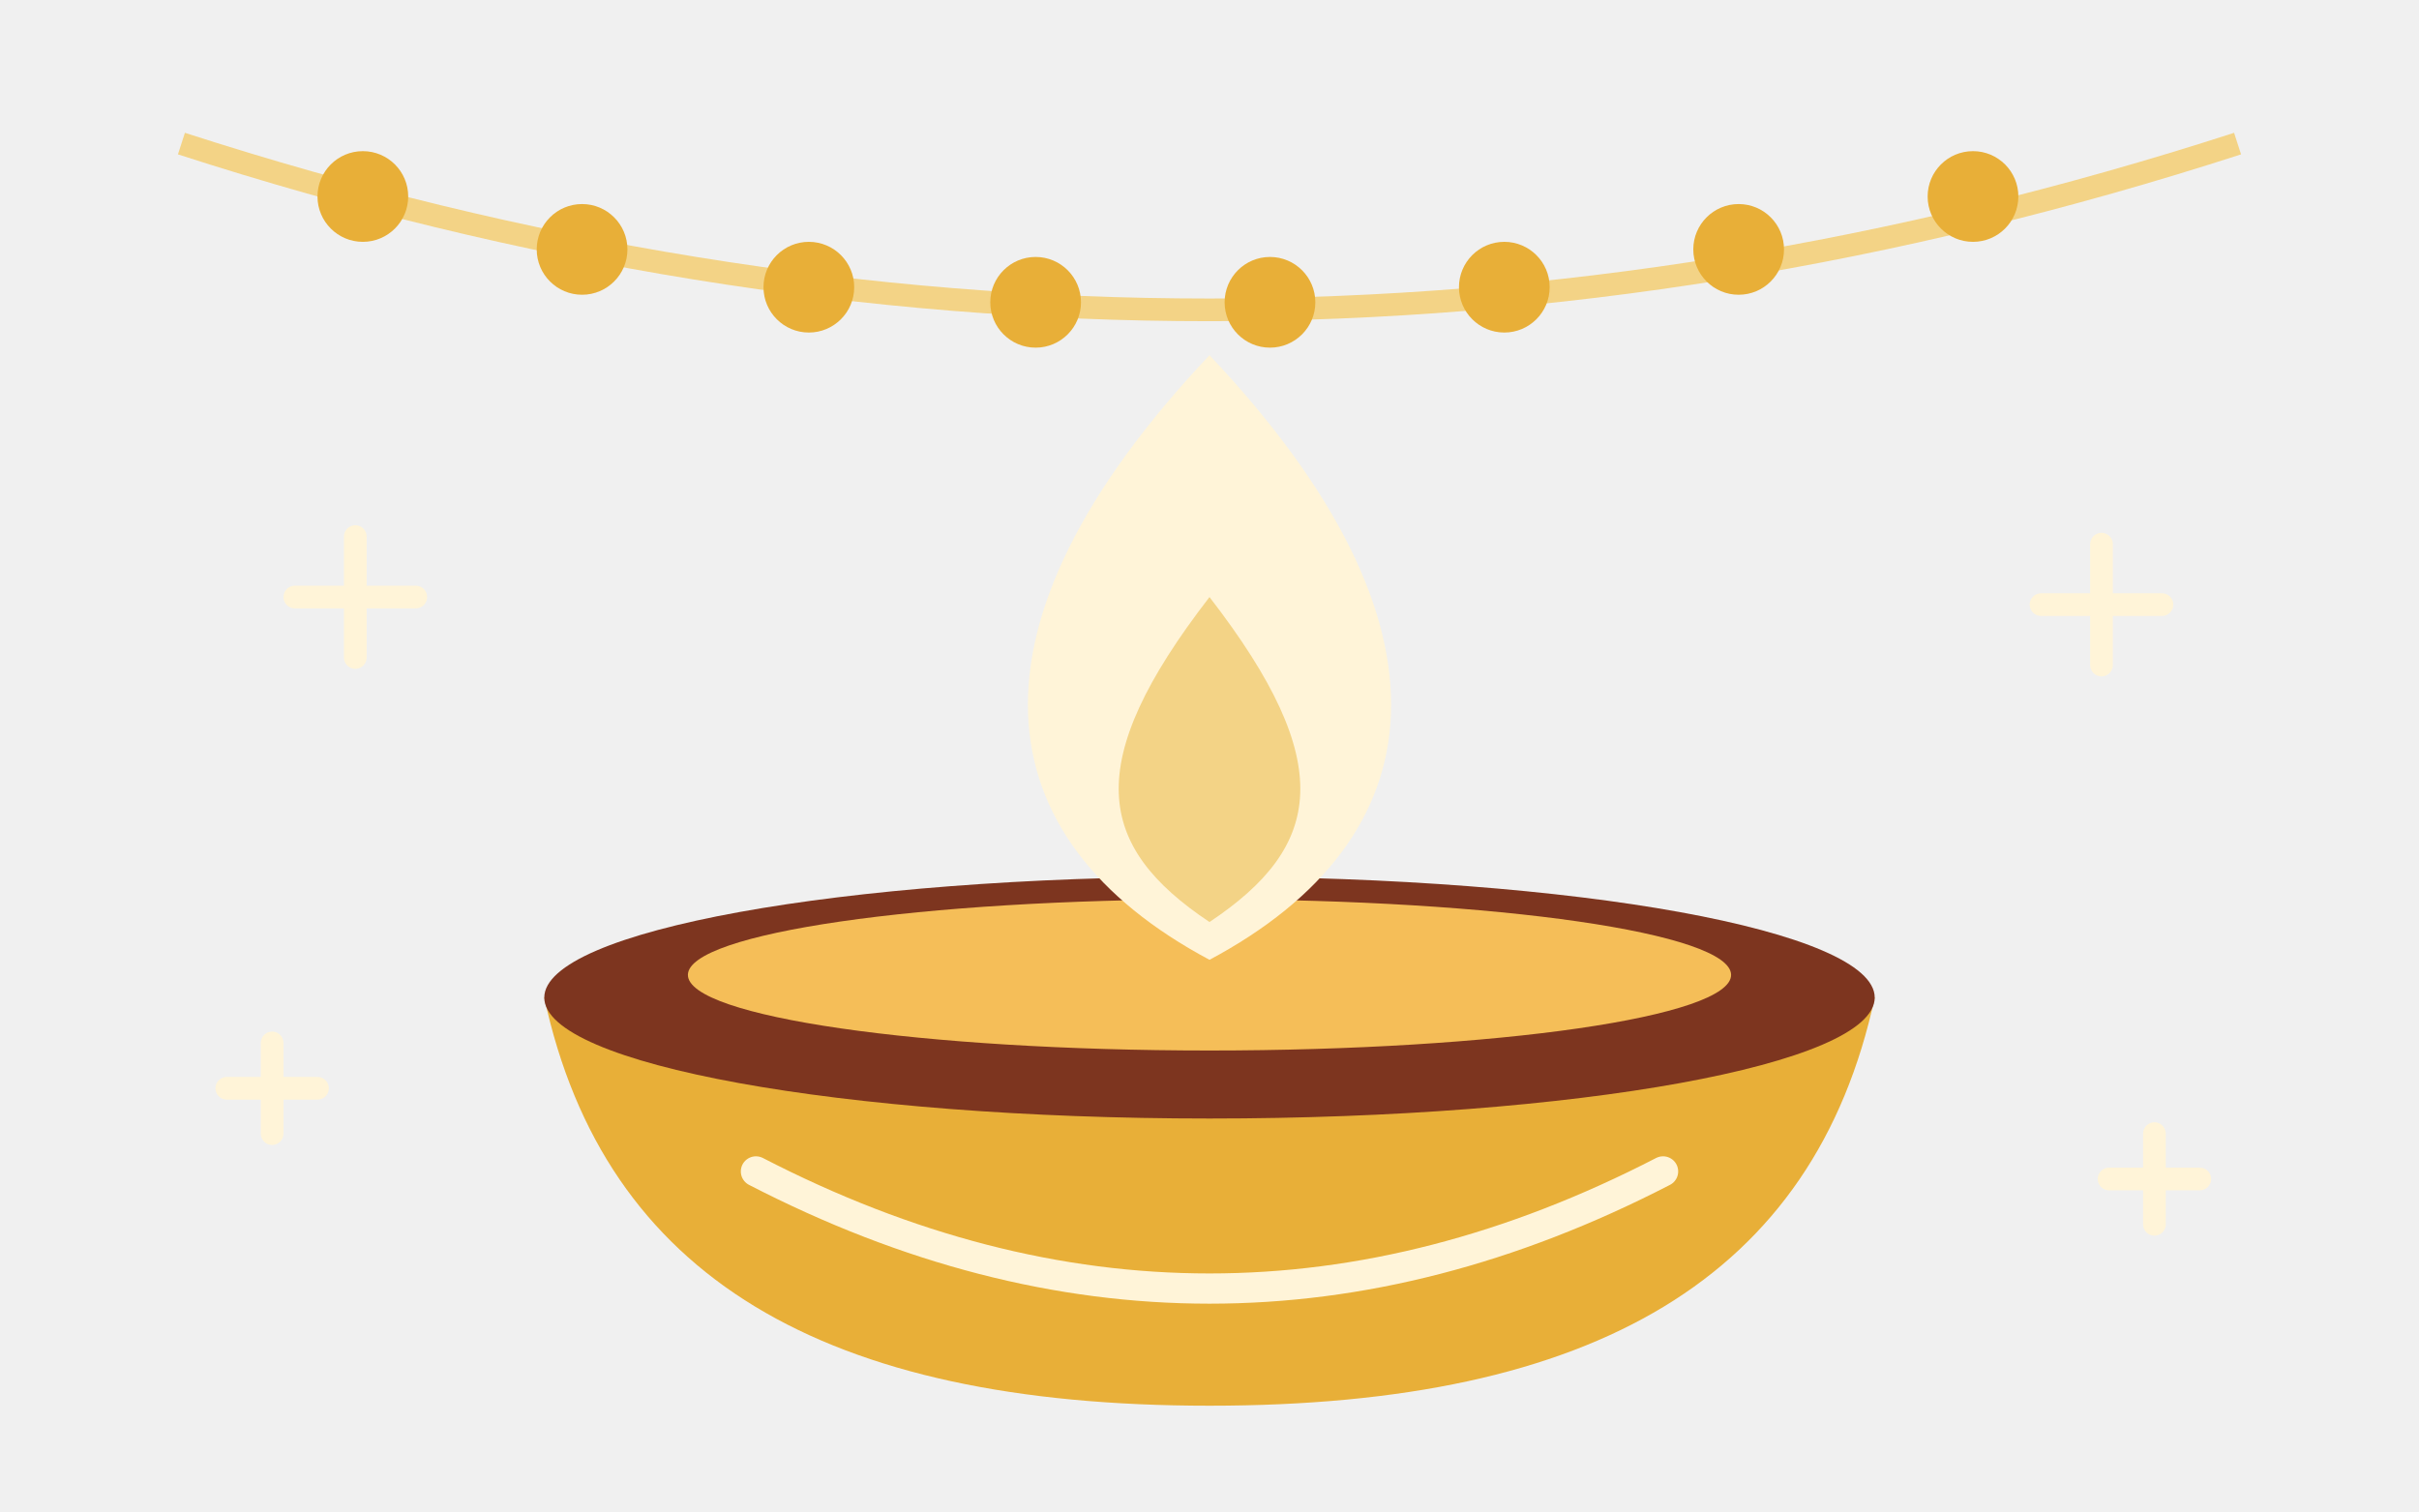
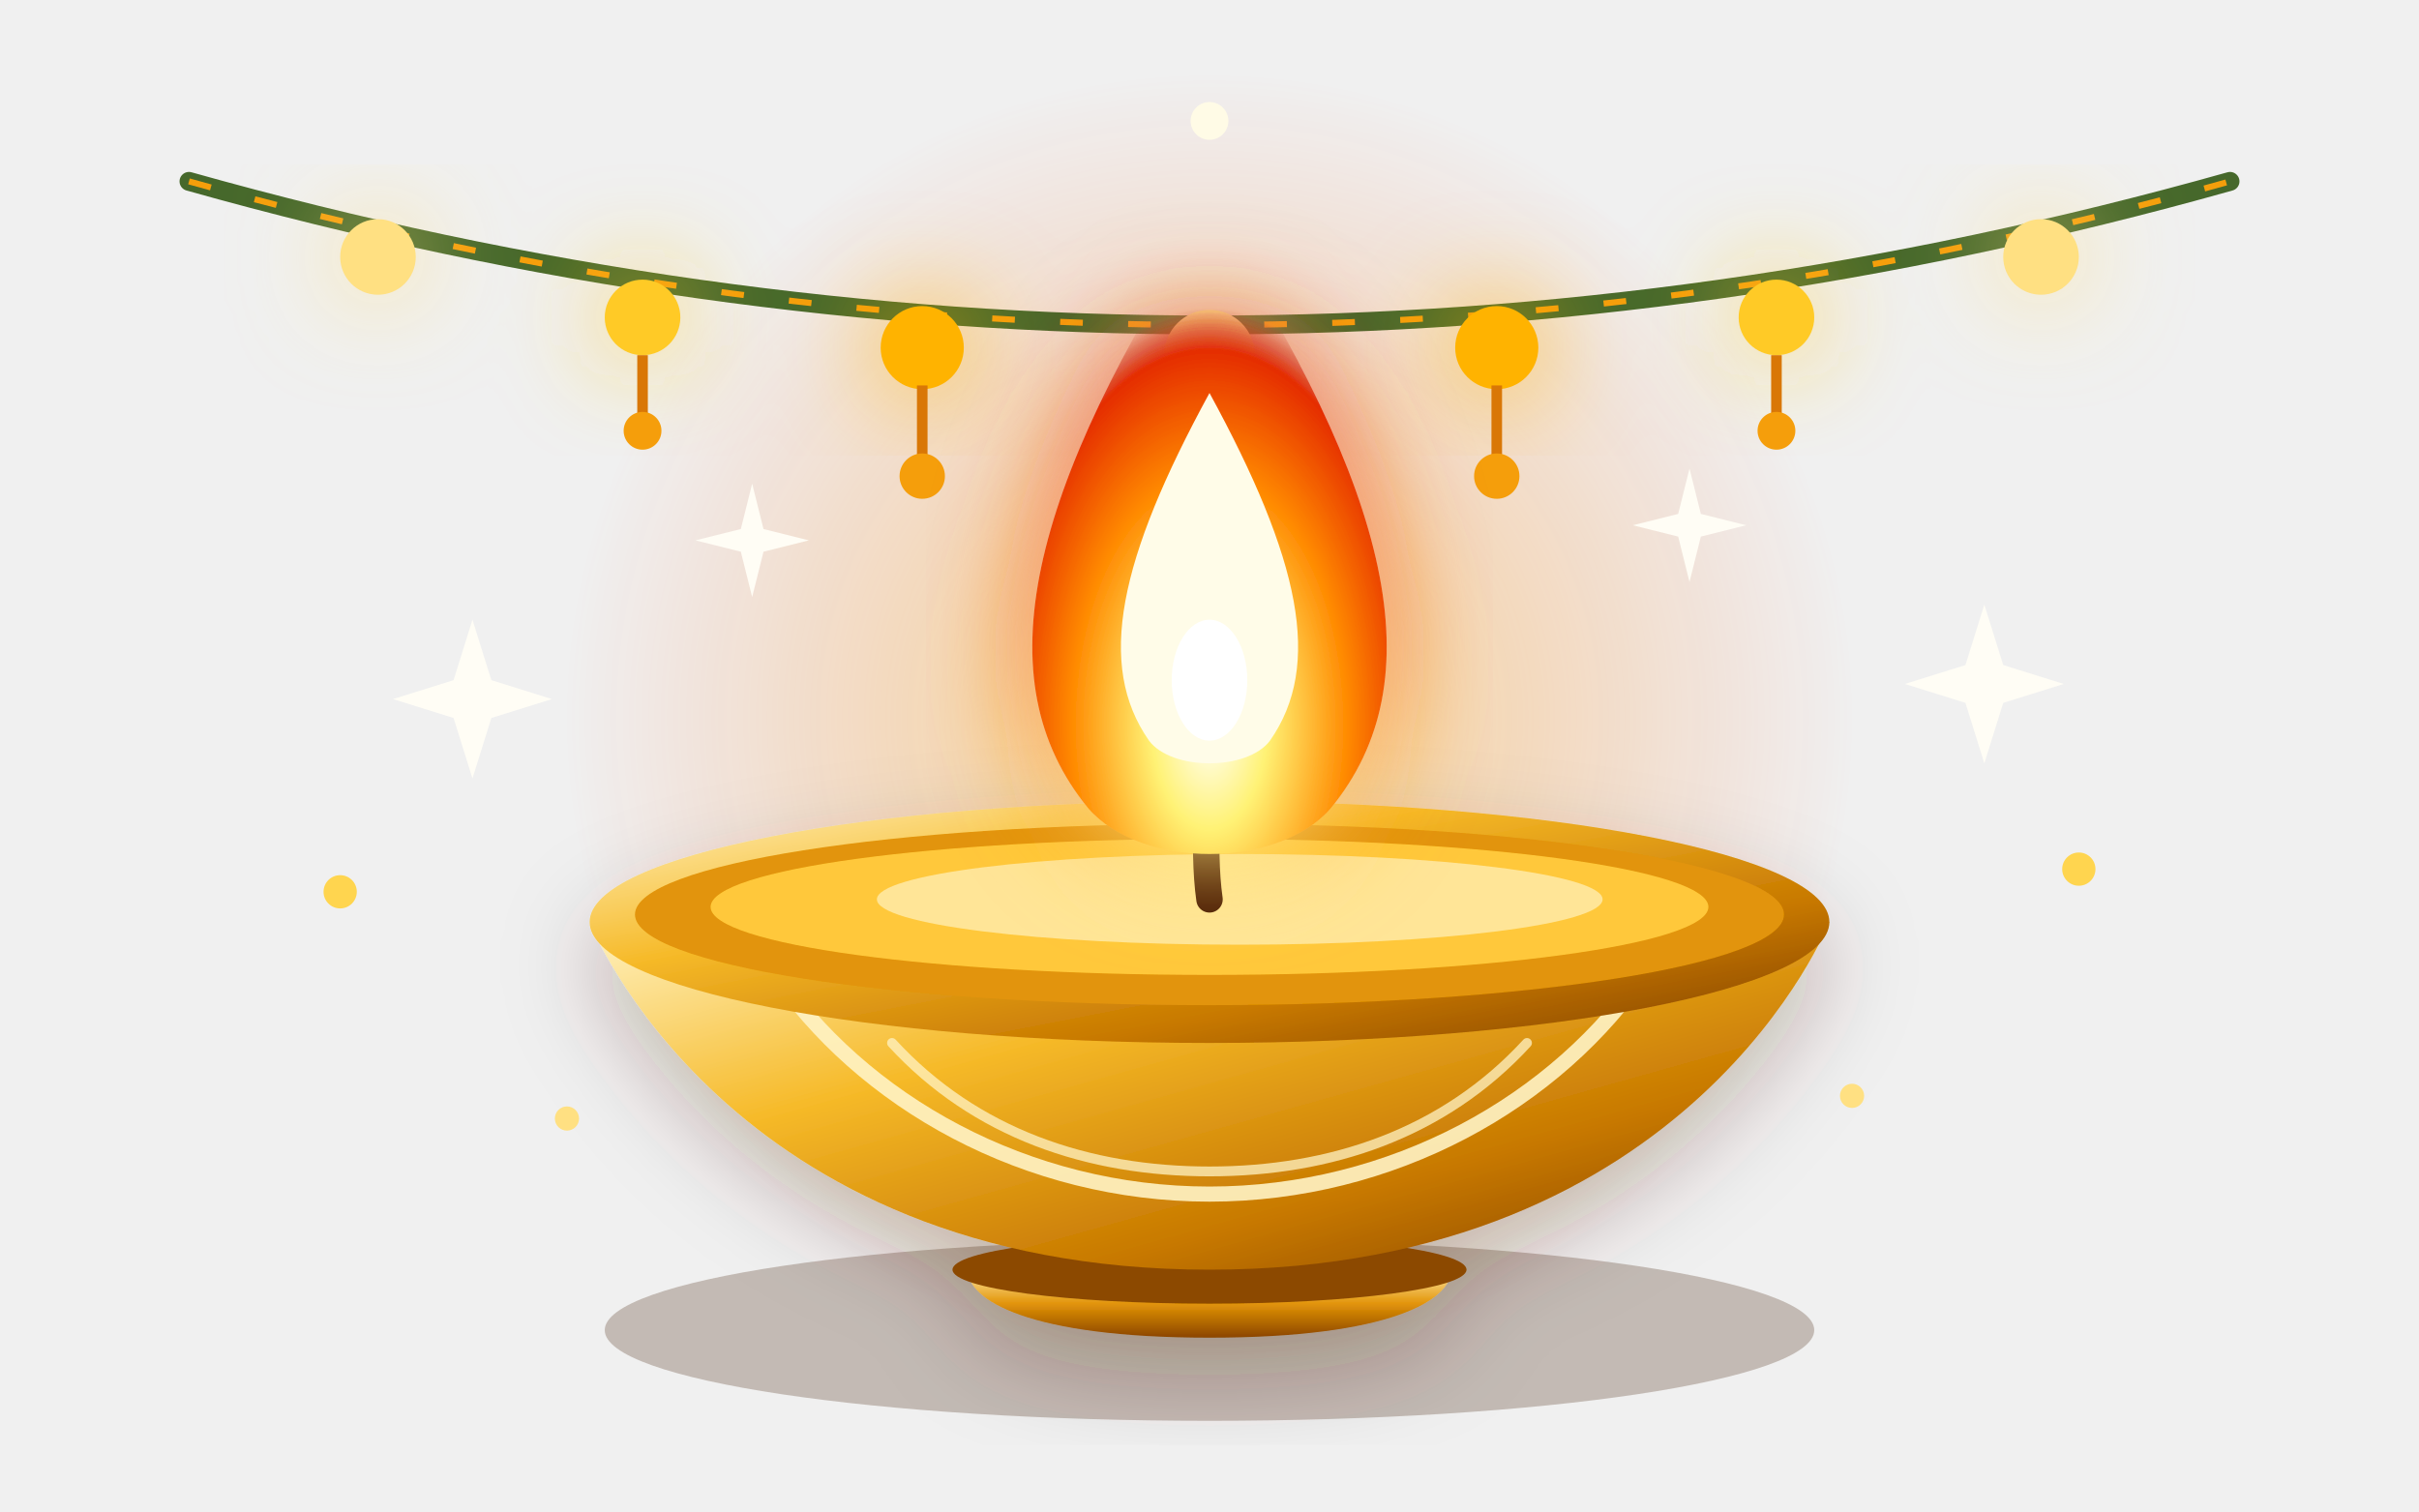
<svg xmlns="http://www.w3.org/2000/svg" width="320" height="200" viewBox="0 0 320 200" fill="none">
-   <path d="M24 19q136 44 272 0" stroke="#F3D386" stroke-width="3" />
-   <g fill="#E8AF38">
-     <circle cx="48" cy="26" r="6" />
-     <circle cx="77" cy="33" r="6" />
-     <circle cx="107" cy="38" r="6" />
-     <circle cx="137" cy="40" r="6" />
-     <circle cx="168" cy="40" r="6" />
-     <circle cx="199" cy="38" r="6" />
-     <circle cx="230" cy="33" r="6" />
-     <circle cx="261" cy="26" r="6" />
+   <defs>
+     <filter id="celGlow" x="-30%" y="-30%" width="160%" height="160%">
+       <feGaussianBlur stdDeviation="7" result="b" />
+       <feComposite in="SourceGraphic" in2="b" operator="over" />
+     </filter>
+     <filter id="celShadow" x="-20%" y="-20%" width="140%" height="140%">
+       <feDropShadow dx="0" dy="5" stdDeviation="6" flood-color="#4A1E00" flood-opacity="0.25" />
+     </filter>
+     <linearGradient id="goldPlate" x1="0%" y1="0%" x2="100%" y2="100%">
+       <stop offset="0%" stop-color="#FFF3C4" />
+       <stop offset="35%" stop-color="#F6BA29" />
+       <stop offset="70%" stop-color="#C77800" />
+       <stop offset="100%" stop-color="#7A3B00" />
+     </linearGradient>
+     <linearGradient id="deepGold" x1="50%" y1="0%" x2="50%" y2="100%">
+       <stop offset="0%" stop-color="#FFEAA7" />
+       <stop offset="50%" stop-color="#E29408" />
+       <stop offset="100%" stop-color="#8B4500" />
+     </linearGradient>
+     <radialGradient id="celFlame" cx="50%" cy="80%" r="65%">
+       <stop offset="0%" stop-color="#FFFFFF" />
+       <stop offset="25%" stop-color="#FFF275" />
+       <stop offset="60%" stop-color="#FF8A00" />
+       <stop offset="90%" stop-color="#E52D00" />
+       <stop offset="100%" stop-color="#B81400" stop-opacity="0" />
+     </radialGradient>
+     <radialGradient id="centerBurst" cx="50%" cy="50%" r="50%">
+       <stop offset="0%" stop-color="#FFCA28" stop-opacity="0.45" />
+       <stop offset="70%" stop-color="#FF6F00" stop-opacity="0.12" />
+       <stop offset="100%" stop-color="#FF3D00" stop-opacity="0" />
+     </radialGradient>
+   </defs>
+   <circle cx="160" cy="95" r="85" fill="url(#centerBurst)" />
+   <path d="M25 24Q160 62 295 24" stroke="#46682B" stroke-width="2.5" stroke-linecap="round" />
+   <path d="M25 24Q160 62 295 24" stroke="#F59E0B" stroke-width="0.8" stroke-dasharray="3 6" />
+   <g filter="url(#celGlow)">
+     <circle cx="50" cy="34" r="5" fill="#FFE082" />
+     <circle cx="85" cy="42" r="5" fill="#FFCA28" />
+     <circle cx="122" cy="46" r="5.5" fill="#FFB300" />
+     <circle cx="160" cy="47" r="6" fill="#FFF59D" />
+     <circle cx="198" cy="46" r="5.5" fill="#FFB300" />
+     <circle cx="235" cy="42" r="5" fill="#FFCA28" />
+     <circle cx="270" cy="34" r="5" fill="#FFE082" />
  </g>
-   <path d="M72 132h176c-8 37-37 54-88 54s-80-17-88-54Z" fill="#E8AF38" />
-   <ellipse cx="160" cy="132" rx="88" ry="16" fill="#7D351F" />
-   <ellipse cx="160" cy="129" rx="69" ry="10" fill="#F5BE58" />
-   <path d="M160 47c-34 36-30 64 0 80 30-16 34-44 0-80Z" fill="#FFF4D8" />
-   <path d="M160 79c-17 22-15 33 0 43 15-10 17-21 0-43Z" fill="#F3D386" />
-   <path d="M100 155q60 31 120 0" stroke="#FFF4D8" stroke-width="4" stroke-linecap="round" />
-   <g stroke="#FFF4D8" stroke-width="3" stroke-linecap="round">
-     <path d="M47 71v16m-8-8h16m223-7v16m-8-8h16M36 138v12m-6-6h12m243 6v12m-6-6h12" />
+   <path d="M85 47V56M122 51V62M160 53V65M198 51V62M235 47V56" stroke="#D97706" stroke-width="1.4" />
+   <circle cx="85" cy="57" r="2.5" fill="#F59E0B" />
+   <circle cx="122" cy="63" r="3" fill="#F59E0B" />
+   <circle cx="160" cy="66" r="3.5" fill="#FBBF24" />
+   <circle cx="198" cy="63" r="3" fill="#F59E0B" />
+   <circle cx="235" cy="57" r="2.5" fill="#F59E0B" />
+   <ellipse cx="160" cy="176" rx="80" ry="12" fill="#3D1800" opacity="0.25" />
+   <g filter="url(#celShadow)">
+     <path d="M128 168H192C192 172 184 177 160 177C136 177 128 172 128 168Z" fill="url(#deepGold)" />
+     <ellipse cx="160" cy="168" rx="34" ry="4.5" fill="#8C4A00" />
+     <path d="M78 122C78 122 96 168 160 168C224 168 242 122 242 122C242 122 212 134 160 134C108 134 78 122 78 122Z" fill="url(#goldPlate)" />
+     <path d="M102 128C114 146 136 158 160 158C184 158 206 146 218 128" stroke="#FFF3C4" stroke-width="2" stroke-linecap="round" opacity="0.9" />
+     <path d="M118 138C129 150 144 155 160 155C176 155 191 150 202 138" stroke="#FFF3C4" stroke-width="1.3" stroke-linecap="round" opacity="0.75" />
+     <ellipse cx="160" cy="122" rx="82" ry="16" fill="url(#goldPlate)" />
+     <ellipse cx="160" cy="121" rx="76" ry="12" fill="#E29408" />
+     <ellipse cx="160" cy="120" rx="66" ry="9" fill="#FFC83B" />
+     <ellipse cx="164" cy="119" rx="48" ry="6" fill="#FFEAA7" opacity="0.85" />
+   </g>
+   <path d="M160 119C159 112 160 102 160 94" stroke="#451500" stroke-width="3.5" stroke-linecap="round" />
+   <g filter="url(#celGlow)">
+     <path d="M160 28C136 65 130 90 144 107C151 115 169 115 176 107C190 90 184 65 160 28Z" fill="url(#celFlame)" />
+     <path d="M160 52C148 74 145 88 152 98C155 102 165 102 168 98C175 88 172 74 160 52Z" fill="#FFFCE8" />
+     <ellipse cx="160" cy="90" rx="5" ry="8" fill="#FFFFFF" />
+   </g>
+   <g fill="#FFFDF5">
+     <path d="M60 90L62.5 82L65 90L73 92.5L65 95L62.5 103L60 95L52 92.5Z" />
+     <path d="M260 88L262.5 80L265 88L273 90.5L265 93L262.5 101L260 93L252 90.5Z" />
+     <path d="M98 70L99.5 64L101 70L107 71.5L101 73L99.5 79L98 73L92 71.5Z" />
+     <path d="M222 68L223.5 62L225 68L231 69.5L225 71L223.5 77L222 71L216 69.5Z" />
+     <circle cx="45" cy="118" r="2.2" fill="#FFD54F" />
+     <circle cx="275" cy="115" r="2.2" fill="#FFD54F" />
+     <circle cx="75" cy="148" r="1.6" fill="#FFE082" />
+     <circle cx="245" cy="145" r="1.6" fill="#FFE082" />
+     <circle cx="160" cy="16" r="2.5" fill="#FFFBE6" />
  </g>
</svg>
